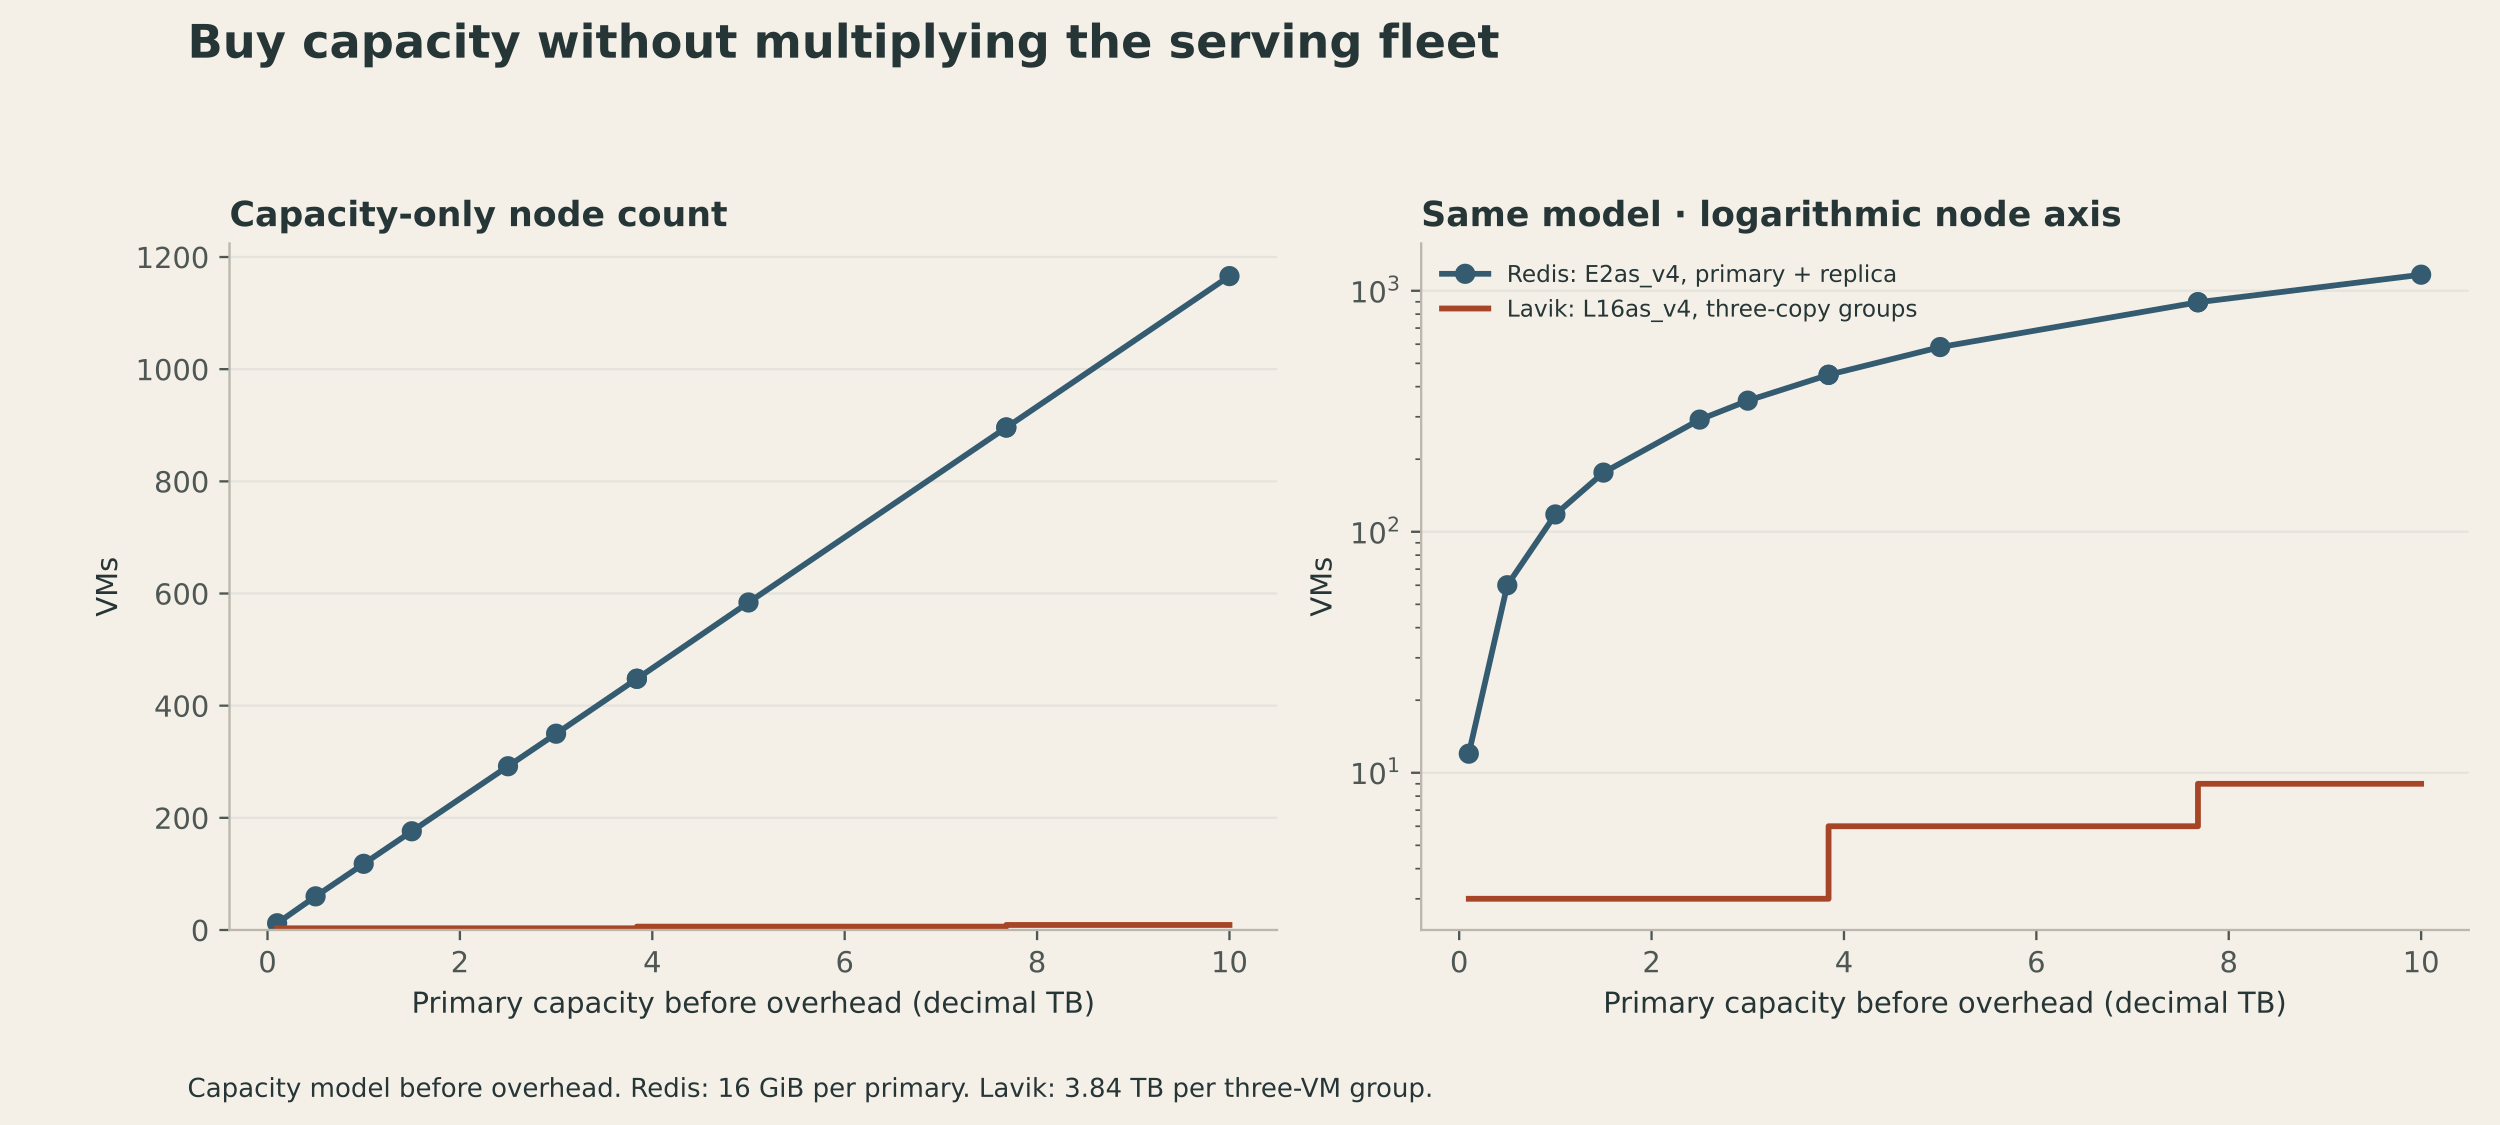
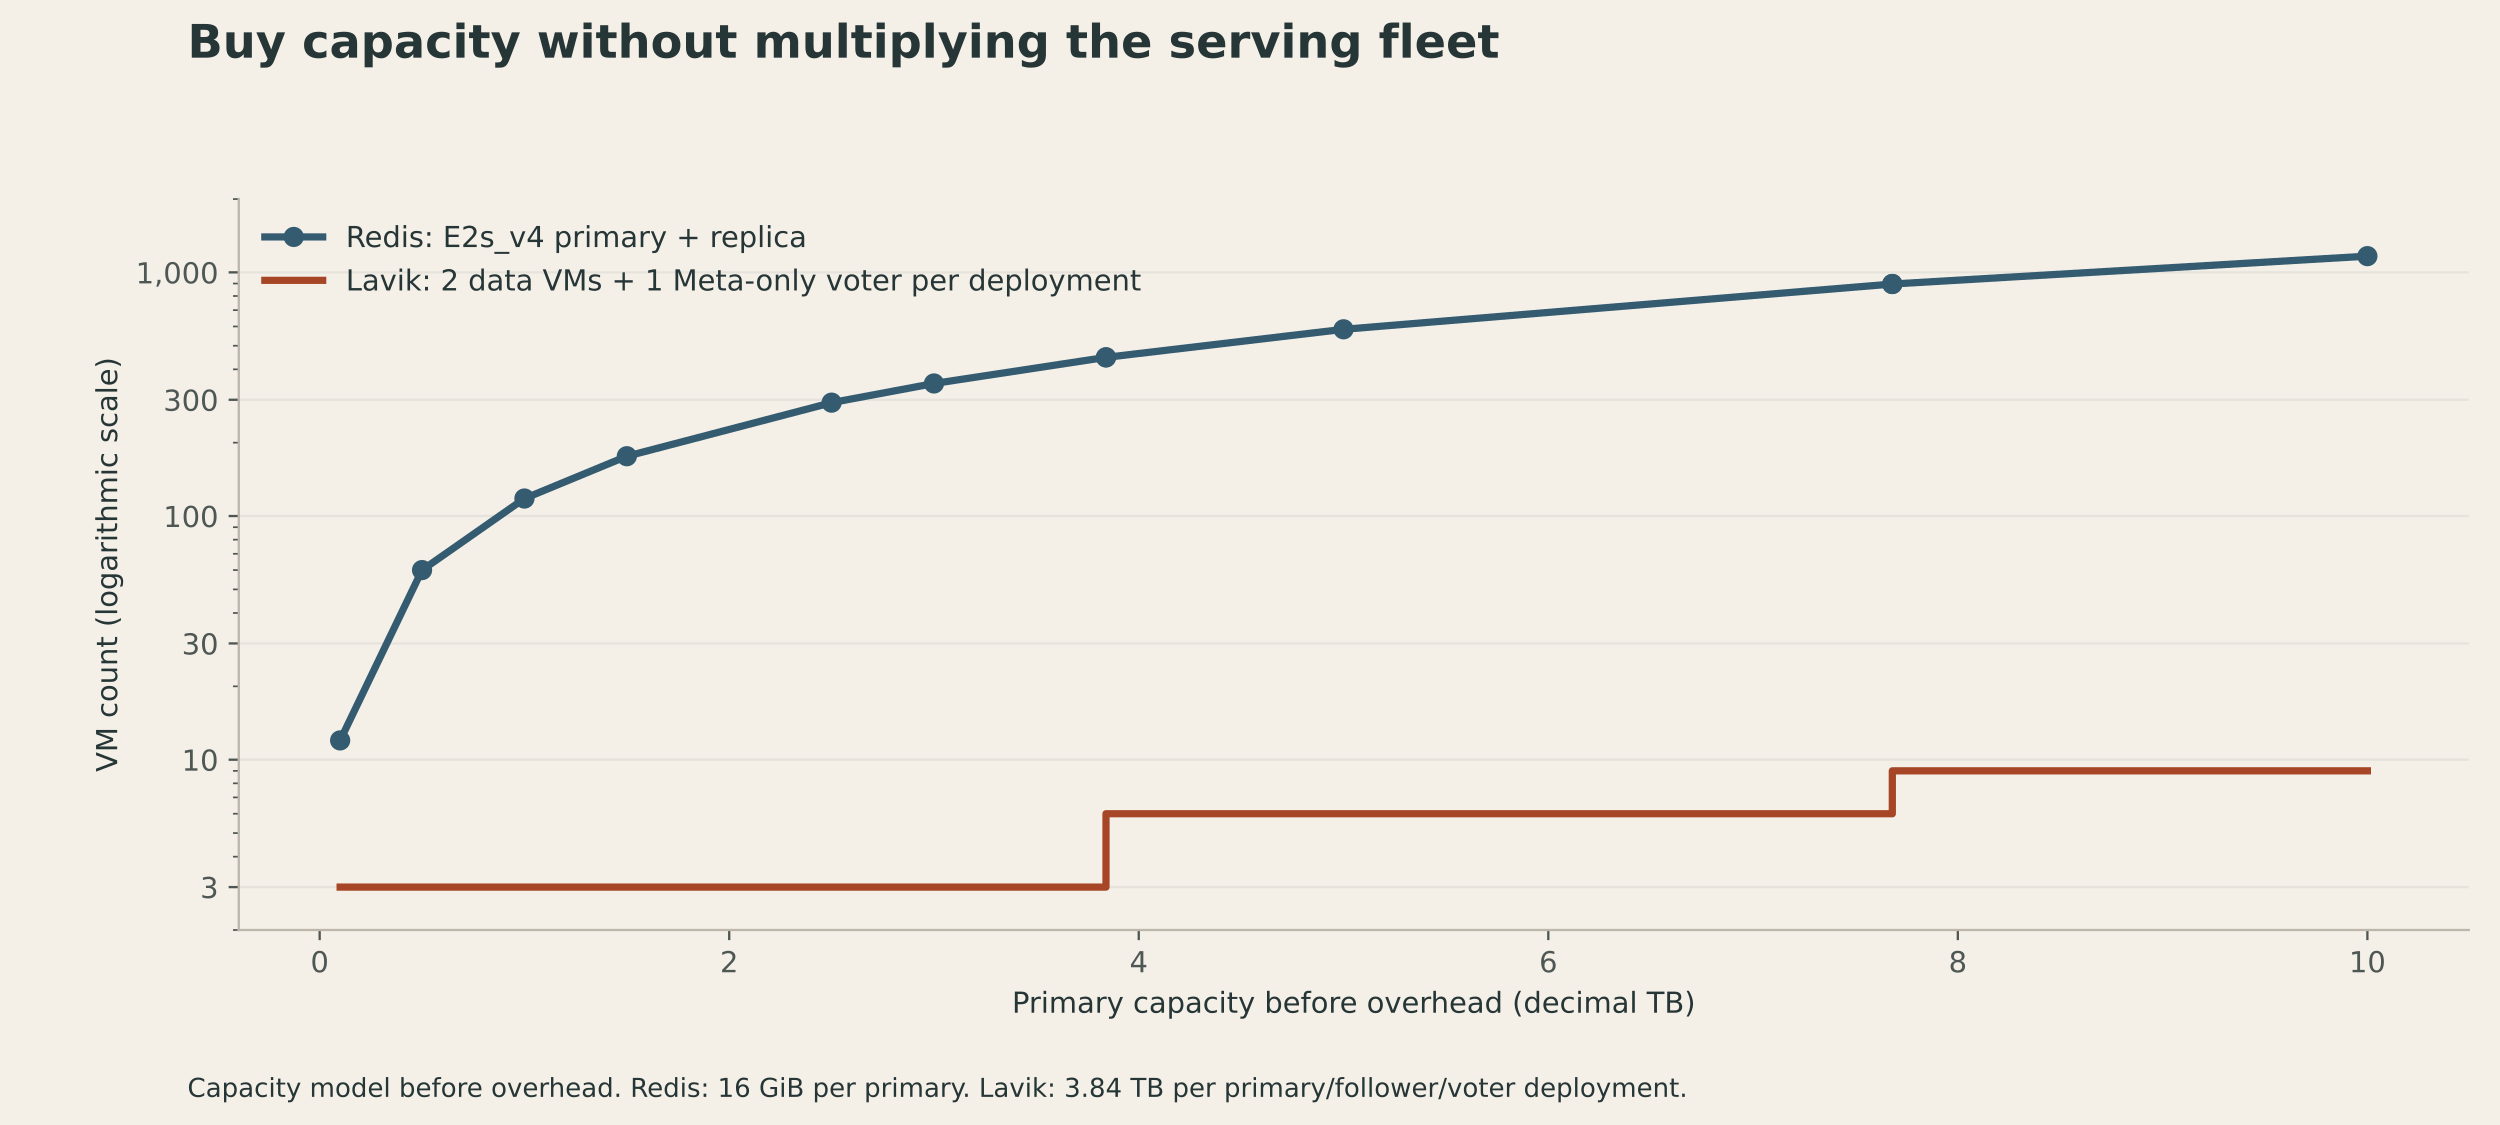
<svg xmlns="http://www.w3.org/2000/svg" xmlns:xlink="http://www.w3.org/1999/xlink" width="864pt" height="388.8pt" viewBox="0 0 864 388.8" version="1.1">
  <defs>
    <style type="text/css">*{stroke-linejoin: round; stroke-linecap: butt}</style>
  </defs>
  <g id="figure_1">
    <g id="patch_1">
      <path d="M 0 388.8 L 864 388.8 L 864 0 L 0 0 z " style="fill: #f4f0e8" />
    </g>
    <g id="axes_1">
      <g id="patch_2">
-         <path d="M 79.32 321.406 L 441.36 321.406 L 441.36 84.148 L 79.32 84.148 z " style="fill: #f4f0e8" />
+         <path d="M 82.522 321.406 L 853.2 321.406 L 853.2 68.788 L 82.522 68.788 z " style="fill: #f4f0e8" />
      </g>
      <g id="matplotlib.axis_1">
        <g id="xtick_1">
          <g id="line2d_1">
            <defs>
              <path id="mbe8f53ad67" d="M 0 0 L 0 3.5 " style="stroke: #4e5754; stroke-width: 0.8" />
            </defs>
            <g>
-               <use xlink:href="#mbe8f53ad67" x="92.452" y="321.406" style="fill: #4e5754; stroke: #4e5754; stroke-width: 0.8" />
+               <use xlink:href="#mbe8f53ad67" x="110.476" y="321.406" style="fill: #4e5754; stroke: #4e5754; stroke-width: 0.8" />
            </g>
          </g>
          <g id="text_1">
-             <text style="font-size: 10px; font-family: 'DejaVu Sans'; text-anchor: middle; fill: #4e5754" x="92.452" y="336.003" transform="rotate(-0 92.45185 336.0033)">0</text>
+             <text style="font-size: 10px; font-family: 'DejaVu Sans'; text-anchor: middle; fill: #4e5754" x="110.476" y="336.003" transform="rotate(-0 110.4762 336.0033)">0</text>
          </g>
        </g>
        <g id="xtick_2">
          <g id="line2d_2">
            <g>
-               <use xlink:href="#mbe8f53ad67" x="158.942" y="321.406" style="fill: #4e5754; stroke: #4e5754; stroke-width: 0.8" />
+               <use xlink:href="#mbe8f53ad67" x="252.015" y="321.406" style="fill: #4e5754; stroke: #4e5754; stroke-width: 0.8" />
            </g>
          </g>
          <g id="text_2">
-             <text style="font-size: 10px; font-family: 'DejaVu Sans'; text-anchor: middle; fill: #4e5754" x="158.942" y="336.003" transform="rotate(-0 158.9422 336.0033)">2</text>
+             <text style="font-size: 10px; font-family: 'DejaVu Sans'; text-anchor: middle; fill: #4e5754" x="252.015" y="336.003" transform="rotate(-0 252.0148 336.0033)">2</text>
          </g>
        </g>
        <g id="xtick_3">
          <g id="line2d_3">
            <g>
-               <use xlink:href="#mbe8f53ad67" x="225.433" y="321.406" style="fill: #4e5754; stroke: #4e5754; stroke-width: 0.8" />
+               <use xlink:href="#mbe8f53ad67" x="393.553" y="321.406" style="fill: #4e5754; stroke: #4e5754; stroke-width: 0.8" />
            </g>
          </g>
          <g id="text_3">
-             <text style="font-size: 10px; font-family: 'DejaVu Sans'; text-anchor: middle; fill: #4e5754" x="225.433" y="336.003" transform="rotate(-0 225.4326 336.0033)">4</text>
+             <text style="font-size: 10px; font-family: 'DejaVu Sans'; text-anchor: middle; fill: #4e5754" x="393.553" y="336.003" transform="rotate(-0 393.5534 336.0033)">4</text>
          </g>
        </g>
        <g id="xtick_4">
          <g id="line2d_4">
            <g>
-               <use xlink:href="#mbe8f53ad67" x="291.923" y="321.406" style="fill: #4e5754; stroke: #4e5754; stroke-width: 0.8" />
+               <use xlink:href="#mbe8f53ad67" x="535.092" y="321.406" style="fill: #4e5754; stroke: #4e5754; stroke-width: 0.8" />
            </g>
          </g>
          <g id="text_4">
-             <text style="font-size: 10px; font-family: 'DejaVu Sans'; text-anchor: middle; fill: #4e5754" x="291.923" y="336.003" transform="rotate(-0 291.9229 336.0033)">6</text>
+             <text style="font-size: 10px; font-family: 'DejaVu Sans'; text-anchor: middle; fill: #4e5754" x="535.092" y="336.003" transform="rotate(-0 535.092 336.0033)">6</text>
          </g>
        </g>
        <g id="xtick_5">
          <g id="line2d_5">
            <g>
-               <use xlink:href="#mbe8f53ad67" x="358.413" y="321.406" style="fill: #4e5754; stroke: #4e5754; stroke-width: 0.8" />
+               <use xlink:href="#mbe8f53ad67" x="676.631" y="321.406" style="fill: #4e5754; stroke: #4e5754; stroke-width: 0.8" />
            </g>
          </g>
          <g id="text_5">
-             <text style="font-size: 10px; font-family: 'DejaVu Sans'; text-anchor: middle; fill: #4e5754" x="358.413" y="336.003" transform="rotate(-0 358.4133 336.0033)">8</text>
+             <text style="font-size: 10px; font-family: 'DejaVu Sans'; text-anchor: middle; fill: #4e5754" x="676.631" y="336.003" transform="rotate(-0 676.6306 336.0033)">8</text>
          </g>
        </g>
        <g id="xtick_6">
          <g id="line2d_6">
            <g>
-               <use xlink:href="#mbe8f53ad67" x="424.904" y="321.406" style="fill: #4e5754; stroke: #4e5754; stroke-width: 0.8" />
+               <use xlink:href="#mbe8f53ad67" x="818.169" y="321.406" style="fill: #4e5754; stroke: #4e5754; stroke-width: 0.8" />
            </g>
          </g>
          <g id="text_6">
-             <text style="font-size: 10px; font-family: 'DejaVu Sans'; text-anchor: middle; fill: #4e5754" x="424.904" y="336.003" transform="rotate(-0 424.9036 336.0033)">10</text>
+             <text style="font-size: 10px; font-family: 'DejaVu Sans'; text-anchor: middle; fill: #4e5754" x="818.169" y="336.003" transform="rotate(-0 818.1692 336.0033)">10</text>
          </g>
        </g>
        <g id="text_7">
-           <text style="font-size: 10px; font-family: 'DejaVu Sans'; text-anchor: middle; fill: #263536" x="260.34" y="350.004" transform="rotate(-0 260.34 350.0041)">Primary capacity before overhead (decimal TB)</text>
+           <text style="font-size: 10px; font-family: 'DejaVu Sans'; text-anchor: middle; fill: #263536" x="467.861" y="350.004" transform="rotate(-0 467.8612 350.0041)">Primary capacity before overhead (decimal TB)</text>
        </g>
      </g>
      <g id="matplotlib.axis_2">
        <g id="ytick_1">
          <g id="line2d_7">
-             <path d="M 79.32 321.406 L 441.36 321.406 " clip-path="url(#pdb0b0ff6d4)" style="fill: none; stroke: #b0b0b0; stroke-opacity: 0.2; stroke-width: 0.8; stroke-linecap: square" />
+             <path d="M 82.522 306.578 L 853.2 306.578 " clip-path="url(#p51d5d26074)" style="fill: none; stroke: #b0b0b0; stroke-opacity: 0.2; stroke-width: 0.8; stroke-linecap: square" />
          </g>
          <g id="line2d_8">
            <defs>
              <path id="md24f02bacb" d="M 0 0 L -3.5 0 " style="stroke: #4e5754; stroke-width: 0.8" />
            </defs>
            <g>
-               <use xlink:href="#md24f02bacb" x="79.32" y="321.406" style="fill: #4e5754; stroke: #4e5754; stroke-width: 0.8" />
+               <use xlink:href="#md24f02bacb" x="82.522" y="306.578" style="fill: #4e5754; stroke: #4e5754; stroke-width: 0.8" />
            </g>
          </g>
          <g id="text_8">
-             <text style="font-size: 10px; font-family: 'DejaVu Sans'; text-anchor: end; fill: #4e5754" x="72.32" y="325.204" transform="rotate(-0 72.32 325.2045)">0</text>
+             <text style="font-size: 10px; font-family: 'DejaVu Sans'; text-anchor: end; fill: #4e5754" x="75.522" y="310.377" transform="rotate(-0 75.52234 310.3765)">3</text>
          </g>
        </g>
        <g id="ytick_2">
          <g id="line2d_9">
-             <path d="M 79.32 282.643 L 441.36 282.643 " clip-path="url(#pdb0b0ff6d4)" style="fill: none; stroke: #b0b0b0; stroke-opacity: 0.2; stroke-width: 0.8; stroke-linecap: square" />
+             <path d="M 82.522 262.548 L 853.2 262.548 " clip-path="url(#p51d5d26074)" style="fill: none; stroke: #b0b0b0; stroke-opacity: 0.2; stroke-width: 0.8; stroke-linecap: square" />
          </g>
          <g id="line2d_10">
            <g>
-               <use xlink:href="#md24f02bacb" x="79.32" y="282.643" style="fill: #4e5754; stroke: #4e5754; stroke-width: 0.8" />
+               <use xlink:href="#md24f02bacb" x="82.522" y="262.548" style="fill: #4e5754; stroke: #4e5754; stroke-width: 0.8" />
            </g>
          </g>
          <g id="text_9">
-             <text style="font-size: 10px; font-family: 'DejaVu Sans'; text-anchor: end; fill: #4e5754" x="72.32" y="286.442" transform="rotate(-0 72.32 286.4416)">200</text>
+             <text style="font-size: 10px; font-family: 'DejaVu Sans'; text-anchor: end; fill: #4e5754" x="75.522" y="266.347" transform="rotate(-0 75.52234 266.347)">10</text>
          </g>
        </g>
        <g id="ytick_3">
          <g id="line2d_11">
-             <path d="M 79.32 243.88 L 441.36 243.88 " clip-path="url(#pdb0b0ff6d4)" style="fill: none; stroke: #b0b0b0; stroke-opacity: 0.2; stroke-width: 0.8; stroke-linecap: square" />
+             <path d="M 82.522 222.372 L 853.2 222.372 " clip-path="url(#p51d5d26074)" style="fill: none; stroke: #b0b0b0; stroke-opacity: 0.2; stroke-width: 0.8; stroke-linecap: square" />
          </g>
          <g id="line2d_12">
            <g>
-               <use xlink:href="#md24f02bacb" x="79.32" y="243.88" style="fill: #4e5754; stroke: #4e5754; stroke-width: 0.8" />
+               <use xlink:href="#md24f02bacb" x="82.522" y="222.372" style="fill: #4e5754; stroke: #4e5754; stroke-width: 0.8" />
            </g>
          </g>
          <g id="text_10">
-             <text style="font-size: 10px; font-family: 'DejaVu Sans'; text-anchor: end; fill: #4e5754" x="72.32" y="247.679" transform="rotate(-0 72.32 247.6787)">400</text>
+             <text style="font-size: 10px; font-family: 'DejaVu Sans'; text-anchor: end; fill: #4e5754" x="75.522" y="226.171" transform="rotate(-0 75.52234 226.1706)">30</text>
          </g>
        </g>
        <g id="ytick_4">
          <g id="line2d_13">
-             <path d="M 79.32 205.117 L 441.36 205.117 " clip-path="url(#pdb0b0ff6d4)" style="fill: none; stroke: #b0b0b0; stroke-opacity: 0.2; stroke-width: 0.8; stroke-linecap: square" />
+             <path d="M 82.522 178.342 L 853.2 178.342 " clip-path="url(#p51d5d26074)" style="fill: none; stroke: #b0b0b0; stroke-opacity: 0.2; stroke-width: 0.8; stroke-linecap: square" />
          </g>
          <g id="line2d_14">
            <g>
-               <use xlink:href="#md24f02bacb" x="79.32" y="205.117" style="fill: #4e5754; stroke: #4e5754; stroke-width: 0.8" />
+               <use xlink:href="#md24f02bacb" x="82.522" y="178.342" style="fill: #4e5754; stroke: #4e5754; stroke-width: 0.8" />
            </g>
          </g>
          <g id="text_11">
-             <text style="font-size: 10px; font-family: 'DejaVu Sans'; text-anchor: end; fill: #4e5754" x="72.32" y="208.916" transform="rotate(-0 72.32 208.9158)">600</text>
+             <text style="font-size: 10px; font-family: 'DejaVu Sans'; text-anchor: end; fill: #4e5754" x="75.522" y="182.141" transform="rotate(-0 75.52234 182.1411)">100</text>
          </g>
        </g>
        <g id="ytick_5">
          <g id="line2d_15">
-             <path d="M 79.32 166.354 L 441.36 166.354 " clip-path="url(#pdb0b0ff6d4)" style="fill: none; stroke: #b0b0b0; stroke-opacity: 0.2; stroke-width: 0.8; stroke-linecap: square" />
+             <path d="M 82.522 138.166 L 853.2 138.166 " clip-path="url(#p51d5d26074)" style="fill: none; stroke: #b0b0b0; stroke-opacity: 0.2; stroke-width: 0.8; stroke-linecap: square" />
          </g>
          <g id="line2d_16">
            <g>
-               <use xlink:href="#md24f02bacb" x="79.32" y="166.354" style="fill: #4e5754; stroke: #4e5754; stroke-width: 0.8" />
+               <use xlink:href="#md24f02bacb" x="82.522" y="138.166" style="fill: #4e5754; stroke: #4e5754; stroke-width: 0.8" />
            </g>
          </g>
          <g id="text_12">
-             <text style="font-size: 10px; font-family: 'DejaVu Sans'; text-anchor: end; fill: #4e5754" x="72.32" y="170.153" transform="rotate(-0 72.32 170.153)">800</text>
+             <text style="font-size: 10px; font-family: 'DejaVu Sans'; text-anchor: end; fill: #4e5754" x="75.522" y="141.965" transform="rotate(-0 75.52234 141.9646)">300</text>
          </g>
        </g>
        <g id="ytick_6">
          <g id="line2d_17">
-             <path d="M 79.32 127.591 L 441.36 127.591 " clip-path="url(#pdb0b0ff6d4)" style="fill: none; stroke: #b0b0b0; stroke-opacity: 0.2; stroke-width: 0.8; stroke-linecap: square" />
+             <path d="M 82.522 94.136 L 853.2 94.136 " clip-path="url(#p51d5d26074)" style="fill: none; stroke: #b0b0b0; stroke-opacity: 0.2; stroke-width: 0.8; stroke-linecap: square" />
          </g>
          <g id="line2d_18">
            <g>
-               <use xlink:href="#md24f02bacb" x="79.32" y="127.591" style="fill: #4e5754; stroke: #4e5754; stroke-width: 0.8" />
+               <use xlink:href="#md24f02bacb" x="82.522" y="94.136" style="fill: #4e5754; stroke: #4e5754; stroke-width: 0.8" />
            </g>
          </g>
          <g id="text_13">
-             <text style="font-size: 10px; font-family: 'DejaVu Sans'; text-anchor: end; fill: #4e5754" x="72.32" y="131.39" transform="rotate(-0 72.32 131.3901)">1000</text>
+             <text style="font-size: 10px; font-family: 'DejaVu Sans'; text-anchor: end; fill: #4e5754" x="75.522" y="97.935" transform="rotate(-0 75.52234 97.9351)">1,000</text>
          </g>
        </g>
        <g id="ytick_7">
          <g id="line2d_19">
-             <path d="M 79.32 88.828 L 441.36 88.828 " clip-path="url(#pdb0b0ff6d4)" style="fill: none; stroke: #b0b0b0; stroke-opacity: 0.2; stroke-width: 0.8; stroke-linecap: square" />
-           </g>
+             <defs>
+               <path id="mebb0325c1c" d="M 0 0 L -2 0 " style="stroke: #4e5754; stroke-width: 0.6" />
+             </defs>
+             <g>
+               <use xlink:href="#mebb0325c1c" x="82.522" y="321.406" style="fill: #4e5754; stroke: #4e5754; stroke-width: 0.6" />
+             </g>
+           </g>
+         </g>
+         <g id="ytick_8">
          <g id="line2d_20">
            <g>
-               <use xlink:href="#md24f02bacb" x="79.32" y="88.828" style="fill: #4e5754; stroke: #4e5754; stroke-width: 0.8" />
-             </g>
-           </g>
-           <g id="text_14">
-             <text style="font-size: 10px; font-family: 'DejaVu Sans'; text-anchor: end; fill: #4e5754" x="72.32" y="92.627" transform="rotate(-0 72.32 92.6272)">1200</text>
-           </g>
-         </g>
-         <g id="text_15">
-           <text style="font-size: 10px; font-family: 'DejaVu Sans'; text-anchor: middle; fill: #263536" x="40.468" y="202.777" transform="rotate(-90 40.46766 202.7767)">VMs</text>
-         </g>
-       </g>
-       <g id="line2d_21">
-         <path d="M 95.776 319.08 L 109.074 309.777 L 125.697 298.536 L 142.32 287.294 L 175.565 264.812 L 192.187 253.571 L 220.113 234.577 L 220.113 234.577 L 258.678 208.218 L 347.775 147.748 L 347.775 147.748 L 424.904 95.418 " clip-path="url(#pdb0b0ff6d4)" style="fill: none; stroke: #345b70; stroke-width: 2; stroke-linecap: square" />
+               <use xlink:href="#mebb0325c1c" x="82.522" y="296.057" style="fill: #4e5754; stroke: #4e5754; stroke-width: 0.6" />
+             </g>
+           </g>
+         </g>
+         <g id="ytick_9">
+           <g id="line2d_21">
+             <g>
+               <use xlink:href="#mebb0325c1c" x="82.522" y="287.897" style="fill: #4e5754; stroke: #4e5754; stroke-width: 0.6" />
+             </g>
+           </g>
+         </g>
+         <g id="ytick_10">
+           <g id="line2d_22">
+             <g>
+               <use xlink:href="#mebb0325c1c" x="82.522" y="281.229" style="fill: #4e5754; stroke: #4e5754; stroke-width: 0.6" />
+             </g>
+           </g>
+         </g>
+         <g id="ytick_11">
+           <g id="line2d_23">
+             <g>
+               <use xlink:href="#mebb0325c1c" x="82.522" y="275.592" style="fill: #4e5754; stroke: #4e5754; stroke-width: 0.6" />
+             </g>
+           </g>
+         </g>
+         <g id="ytick_12">
+           <g id="line2d_24">
+             <g>
+               <use xlink:href="#mebb0325c1c" x="82.522" y="270.709" style="fill: #4e5754; stroke: #4e5754; stroke-width: 0.6" />
+             </g>
+           </g>
+         </g>
+         <g id="ytick_13">
+           <g id="line2d_25">
+             <g>
+               <use xlink:href="#mebb0325c1c" x="82.522" y="266.401" style="fill: #4e5754; stroke: #4e5754; stroke-width: 0.6" />
+             </g>
+           </g>
+         </g>
+         <g id="ytick_14">
+           <g id="line2d_26">
+             <g>
+               <use xlink:href="#mebb0325c1c" x="82.522" y="237.2" style="fill: #4e5754; stroke: #4e5754; stroke-width: 0.6" />
+             </g>
+           </g>
+         </g>
+         <g id="ytick_15">
+           <g id="line2d_27">
+             <g>
+               <use xlink:href="#mebb0325c1c" x="82.522" y="211.851" style="fill: #4e5754; stroke: #4e5754; stroke-width: 0.6" />
+             </g>
+           </g>
+         </g>
+         <g id="ytick_16">
+           <g id="line2d_28">
+             <g>
+               <use xlink:href="#mebb0325c1c" x="82.522" y="203.691" style="fill: #4e5754; stroke: #4e5754; stroke-width: 0.6" />
+             </g>
+           </g>
+         </g>
+         <g id="ytick_17">
+           <g id="line2d_29">
+             <g>
+               <use xlink:href="#mebb0325c1c" x="82.522" y="197.023" style="fill: #4e5754; stroke: #4e5754; stroke-width: 0.6" />
+             </g>
+           </g>
+         </g>
+         <g id="ytick_18">
+           <g id="line2d_30">
+             <g>
+               <use xlink:href="#mebb0325c1c" x="82.522" y="191.386" style="fill: #4e5754; stroke: #4e5754; stroke-width: 0.6" />
+             </g>
+           </g>
+         </g>
+         <g id="ytick_19">
+           <g id="line2d_31">
+             <g>
+               <use xlink:href="#mebb0325c1c" x="82.522" y="186.503" style="fill: #4e5754; stroke: #4e5754; stroke-width: 0.6" />
+             </g>
+           </g>
+         </g>
+         <g id="ytick_20">
+           <g id="line2d_32">
+             <g>
+               <use xlink:href="#mebb0325c1c" x="82.522" y="182.195" style="fill: #4e5754; stroke: #4e5754; stroke-width: 0.6" />
+             </g>
+           </g>
+         </g>
+         <g id="ytick_21">
+           <g id="line2d_33">
+             <g>
+               <use xlink:href="#mebb0325c1c" x="82.522" y="152.994" style="fill: #4e5754; stroke: #4e5754; stroke-width: 0.6" />
+             </g>
+           </g>
+         </g>
+         <g id="ytick_22">
+           <g id="line2d_34">
+             <g>
+               <use xlink:href="#mebb0325c1c" x="82.522" y="127.645" style="fill: #4e5754; stroke: #4e5754; stroke-width: 0.6" />
+             </g>
+           </g>
+         </g>
+         <g id="ytick_23">
+           <g id="line2d_35">
+             <g>
+               <use xlink:href="#mebb0325c1c" x="82.522" y="119.485" style="fill: #4e5754; stroke: #4e5754; stroke-width: 0.6" />
+             </g>
+           </g>
+         </g>
+         <g id="ytick_24">
+           <g id="line2d_36">
+             <g>
+               <use xlink:href="#mebb0325c1c" x="82.522" y="112.817" style="fill: #4e5754; stroke: #4e5754; stroke-width: 0.6" />
+             </g>
+           </g>
+         </g>
+         <g id="ytick_25">
+           <g id="line2d_37">
+             <g>
+               <use xlink:href="#mebb0325c1c" x="82.522" y="107.18" style="fill: #4e5754; stroke: #4e5754; stroke-width: 0.6" />
+             </g>
+           </g>
+         </g>
+         <g id="ytick_26">
+           <g id="line2d_38">
+             <g>
+               <use xlink:href="#mebb0325c1c" x="82.522" y="102.297" style="fill: #4e5754; stroke: #4e5754; stroke-width: 0.6" />
+             </g>
+           </g>
+         </g>
+         <g id="ytick_27">
+           <g id="line2d_39">
+             <g>
+               <use xlink:href="#mebb0325c1c" x="82.522" y="97.989" style="fill: #4e5754; stroke: #4e5754; stroke-width: 0.6" />
+             </g>
+           </g>
+         </g>
+         <g id="ytick_28">
+           <g id="line2d_40">
+             <g>
+               <use xlink:href="#mebb0325c1c" x="82.522" y="68.788" style="fill: #4e5754; stroke: #4e5754; stroke-width: 0.6" />
+             </g>
+           </g>
+         </g>
+         <g id="text_14">
+           <text style="font-size: 10px; font-family: 'DejaVu Sans'; text-anchor: middle; fill: #263536" x="40.492" y="195.097" transform="rotate(-90 40.49188 195.0967)">VM count (logarithmic scale)</text>
+         </g>
+       </g>
+       <g id="line2d_41">
+         <path d="M 117.553 255.881 L 145.861 197.023 L 181.246 172.289 L 216.63 157.669 L 287.399 139.154 L 322.784 132.528 L 382.23 123.501 L 382.23 123.501 L 464.323 113.806 L 653.984 98.152 L 653.984 98.152 L 818.169 88.52 " clip-path="url(#p51d5d26074)" style="fill: none; stroke: #345b70; stroke-width: 2.5; stroke-linecap: square" />
        <defs>
          <path id="m458908b3f2" d="M 0 3 C 0.796 3 1.559 2.684 2.121 2.121 C 2.684 1.559 3 0.796 3 0 C 3 -0.796 2.684 -1.559 2.121 -2.121 C 1.559 -2.684 0.796 -3 0 -3 C -0.796 -3 -1.559 -2.684 -2.121 -2.121 C -2.684 -1.559 -3 -0.796 -3 0 C -3 0.796 -2.684 1.559 -2.121 2.121 C -1.559 2.684 -0.796 3 0 3 z " style="stroke: #345b70" />
        </defs>
-         <g clip-path="url(#pdb0b0ff6d4)">
-           <use xlink:href="#m458908b3f2" x="95.776" y="319.08" style="fill: #345b70; stroke: #345b70" />
-           <use xlink:href="#m458908b3f2" x="109.074" y="309.777" style="fill: #345b70; stroke: #345b70" />
-           <use xlink:href="#m458908b3f2" x="125.697" y="298.536" style="fill: #345b70; stroke: #345b70" />
-           <use xlink:href="#m458908b3f2" x="142.32" y="287.294" style="fill: #345b70; stroke: #345b70" />
-           <use xlink:href="#m458908b3f2" x="175.565" y="264.812" style="fill: #345b70; stroke: #345b70" />
-           <use xlink:href="#m458908b3f2" x="192.187" y="253.571" style="fill: #345b70; stroke: #345b70" />
-           <use xlink:href="#m458908b3f2" x="220.113" y="234.577" style="fill: #345b70; stroke: #345b70" />
-           <use xlink:href="#m458908b3f2" x="220.113" y="234.577" style="fill: #345b70; stroke: #345b70" />
-           <use xlink:href="#m458908b3f2" x="258.678" y="208.218" style="fill: #345b70; stroke: #345b70" />
-           <use xlink:href="#m458908b3f2" x="347.775" y="147.748" style="fill: #345b70; stroke: #345b70" />
-           <use xlink:href="#m458908b3f2" x="347.775" y="147.748" style="fill: #345b70; stroke: #345b70" />
-           <use xlink:href="#m458908b3f2" x="424.904" y="95.418" style="fill: #345b70; stroke: #345b70" />
-         </g>
-       </g>
-       <g id="line2d_22">
-         <path d="M 95.776 320.824 L 109.074 320.824 L 109.074 320.824 L 125.697 320.824 L 125.697 320.824 L 142.32 320.824 L 142.32 320.824 L 175.565 320.824 L 175.565 320.824 L 192.187 320.824 L 192.187 320.824 L 220.113 320.824 L 220.113 320.824 L 220.113 320.824 L 220.113 320.243 L 258.678 320.243 L 258.678 320.243 L 347.775 320.243 L 347.775 320.243 L 347.775 320.243 L 347.775 319.661 L 424.904 319.661 L 424.904 319.661 " clip-path="url(#pdb0b0ff6d4)" style="fill: none; stroke: #a64626; stroke-width: 2; stroke-linecap: square" />
+         <g clip-path="url(#p51d5d26074)">
+           <use xlink:href="#m458908b3f2" x="117.553" y="255.881" style="fill: #345b70; stroke: #345b70" />
+           <use xlink:href="#m458908b3f2" x="145.861" y="197.023" style="fill: #345b70; stroke: #345b70" />
+           <use xlink:href="#m458908b3f2" x="181.246" y="172.289" style="fill: #345b70; stroke: #345b70" />
+           <use xlink:href="#m458908b3f2" x="216.63" y="157.669" style="fill: #345b70; stroke: #345b70" />
+           <use xlink:href="#m458908b3f2" x="287.399" y="139.154" style="fill: #345b70; stroke: #345b70" />
+           <use xlink:href="#m458908b3f2" x="322.784" y="132.528" style="fill: #345b70; stroke: #345b70" />
+           <use xlink:href="#m458908b3f2" x="382.23" y="123.501" style="fill: #345b70; stroke: #345b70" />
+           <use xlink:href="#m458908b3f2" x="382.23" y="123.501" style="fill: #345b70; stroke: #345b70" />
+           <use xlink:href="#m458908b3f2" x="464.323" y="113.806" style="fill: #345b70; stroke: #345b70" />
+           <use xlink:href="#m458908b3f2" x="653.984" y="98.152" style="fill: #345b70; stroke: #345b70" />
+           <use xlink:href="#m458908b3f2" x="653.984" y="98.152" style="fill: #345b70; stroke: #345b70" />
+           <use xlink:href="#m458908b3f2" x="818.169" y="88.52" style="fill: #345b70; stroke: #345b70" />
+         </g>
+       </g>
+       <g id="line2d_42">
+         <path d="M 117.553 306.578 L 145.861 306.578 L 145.861 306.578 L 181.246 306.578 L 181.246 306.578 L 216.63 306.578 L 216.63 306.578 L 287.399 306.578 L 287.399 306.578 L 322.784 306.578 L 322.784 306.578 L 382.23 306.578 L 382.23 306.578 L 382.23 306.578 L 382.23 281.229 L 464.323 281.229 L 464.323 281.229 L 653.984 281.229 L 653.984 281.229 L 653.984 281.229 L 653.984 266.401 L 818.169 266.401 L 818.169 266.401 " clip-path="url(#p51d5d26074)" style="fill: none; stroke: #a64626; stroke-width: 2.5; stroke-linecap: square" />
      </g>
      <g id="patch_3">
-         <path d="M 79.32 321.406 L 79.32 84.148 " style="fill: none; stroke: #bcb6ab; stroke-width: 0.8; stroke-linejoin: miter; stroke-linecap: square" />
+         <path d="M 82.522 321.406 L 82.522 68.788 " style="fill: none; stroke: #bcb6ab; stroke-width: 0.8; stroke-linejoin: miter; stroke-linecap: square" />
      </g>
      <g id="patch_4">
-         <path d="M 79.32 321.406 L 441.36 321.406 " style="fill: none; stroke: #bcb6ab; stroke-width: 0.8; stroke-linejoin: miter; stroke-linecap: square" />
-       </g>
-       <g id="text_16">
-         <text style="font-weight: 700; font-size: 12px; font-family: 'DejaVu Sans'; text-anchor: start; fill: #263536" x="79.32" y="78.148" transform="rotate(-0 79.32 78.14775)">Capacity-only node count</text>
+         <path d="M 82.522 321.406 L 853.2 321.406 " style="fill: none; stroke: #bcb6ab; stroke-width: 0.8; stroke-linejoin: miter; stroke-linecap: square" />
+       </g>
+       <g id="legend_1">
+         <g id="line2d_43">
+           <path d="M 91.522 81.886 L 101.522 81.886 L 111.522 81.886 " style="fill: none; stroke: #345b70; stroke-width: 2.5; stroke-linecap: square" />
+           <g>
+             <use xlink:href="#m458908b3f2" x="101.522" y="81.886" style="fill: #345b70; stroke: #345b70" />
+           </g>
+         </g>
+         <g id="text_15">
+           <text style="font-size: 10px; font-family: 'DejaVu Sans'; text-anchor: start; fill: #263536" x="119.522" y="85.386" transform="rotate(-0 119.5223 85.38619)">Redis: E2s_v4 primary + replica</text>
+         </g>
+         <g id="line2d_44">
+           <path d="M 91.522 96.887 L 101.522 96.887 L 101.522 96.887 L 111.522 96.887 L 111.522 96.887 " style="fill: none; stroke: #a64626; stroke-width: 2.5; stroke-linecap: square" />
+         </g>
+         <g id="text_16">
+           <text style="font-size: 10px; font-family: 'DejaVu Sans'; text-anchor: start; fill: #263536" x="119.522" y="100.387" transform="rotate(-0 119.5223 100.387)">Lavik: 2 data VMs + 1 Meta-only voter per deployment</text>
+         </g>
      </g>
    </g>
-     <g id="axes_2">
-       <g id="patch_5">
-         <path d="M 491.16 321.406 L 853.2 321.406 L 853.2 84.148 L 491.16 84.148 z " style="fill: #f4f0e8" />
-       </g>
-       <g id="matplotlib.axis_3">
-         <g id="xtick_7">
-           <g id="line2d_23">
-             <g>
-               <use xlink:href="#mbe8f53ad67" x="504.292" y="321.406" style="fill: #4e5754; stroke: #4e5754; stroke-width: 0.8" />
-             </g>
-           </g>
-           <g id="text_17">
-             <text style="font-size: 10px; font-family: 'DejaVu Sans'; text-anchor: middle; fill: #4e5754" x="504.292" y="336.003" transform="rotate(-0 504.2918 336.0033)">0</text>
-           </g>
-         </g>
-         <g id="xtick_8">
-           <g id="line2d_24">
-             <g>
-               <use xlink:href="#mbe8f53ad67" x="570.782" y="321.406" style="fill: #4e5754; stroke: #4e5754; stroke-width: 0.8" />
-             </g>
-           </g>
-           <g id="text_18">
-             <text style="font-size: 10px; font-family: 'DejaVu Sans'; text-anchor: middle; fill: #4e5754" x="570.782" y="336.003" transform="rotate(-0 570.7822 336.0033)">2</text>
-           </g>
-         </g>
-         <g id="xtick_9">
-           <g id="line2d_25">
-             <g>
-               <use xlink:href="#mbe8f53ad67" x="637.273" y="321.406" style="fill: #4e5754; stroke: #4e5754; stroke-width: 0.8" />
-             </g>
-           </g>
-           <g id="text_19">
-             <text style="font-size: 10px; font-family: 'DejaVu Sans'; text-anchor: middle; fill: #4e5754" x="637.273" y="336.003" transform="rotate(-0 637.2726 336.0033)">4</text>
-           </g>
-         </g>
-         <g id="xtick_10">
-           <g id="line2d_26">
-             <g>
-               <use xlink:href="#mbe8f53ad67" x="703.763" y="321.406" style="fill: #4e5754; stroke: #4e5754; stroke-width: 0.8" />
-             </g>
-           </g>
-           <g id="text_20">
-             <text style="font-size: 10px; font-family: 'DejaVu Sans'; text-anchor: middle; fill: #4e5754" x="703.763" y="336.003" transform="rotate(-0 703.7629 336.0033)">6</text>
-           </g>
-         </g>
-         <g id="xtick_11">
-           <g id="line2d_27">
-             <g>
-               <use xlink:href="#mbe8f53ad67" x="770.253" y="321.406" style="fill: #4e5754; stroke: #4e5754; stroke-width: 0.8" />
-             </g>
-           </g>
-           <g id="text_21">
-             <text style="font-size: 10px; font-family: 'DejaVu Sans'; text-anchor: middle; fill: #4e5754" x="770.253" y="336.003" transform="rotate(-0 770.2533 336.0033)">8</text>
-           </g>
-         </g>
-         <g id="xtick_12">
-           <g id="line2d_28">
-             <g>
-               <use xlink:href="#mbe8f53ad67" x="836.744" y="321.406" style="fill: #4e5754; stroke: #4e5754; stroke-width: 0.8" />
-             </g>
-           </g>
-           <g id="text_22">
-             <text style="font-size: 10px; font-family: 'DejaVu Sans'; text-anchor: middle; fill: #4e5754" x="836.744" y="336.003" transform="rotate(-0 836.7436 336.0033)">10</text>
-           </g>
-         </g>
-         <g id="text_23">
-           <text style="font-size: 10px; font-family: 'DejaVu Sans'; text-anchor: middle; fill: #263536" x="672.18" y="350.004" transform="rotate(-0 672.18 350.0041)">Primary capacity before overhead (decimal TB)</text>
-         </g>
-       </g>
-       <g id="matplotlib.axis_4">
-         <g id="ytick_8">
-           <g id="line2d_29">
-             <path d="M 491.16 267.07 L 853.2 267.07 " clip-path="url(#pe61baeddab)" style="fill: none; stroke: #b0b0b0; stroke-opacity: 0.2; stroke-width: 0.8; stroke-linecap: square" />
-           </g>
-           <g id="line2d_30">
-             <g>
-               <use xlink:href="#md24f02bacb" x="491.16" y="267.07" style="fill: #4e5754; stroke: #4e5754; stroke-width: 0.8" />
-             </g>
-           </g>
-           <g id="text_24">
-             <g style="fill: #4e5754" transform="translate(466.56 271.72)">
-               <text>
-                 <tspan x="0" y="-0.762" style="font-size: 10px; font-family: 'DejaVu Sans'; fill: #4e5754">1</tspan>
-                 <tspan x="6.362" y="-0.762" style="font-size: 10px; font-family: 'DejaVu Sans'; fill: #4e5754">0</tspan>
-                 <tspan x="12.82" y="-4.892" style="font-size: 7px; font-family: 'DejaVu Sans'; fill: #4e5754">1</tspan>
-               </text>
-             </g>
-           </g>
-         </g>
-         <g id="ytick_9">
-           <g id="line2d_31">
-             <path d="M 491.16 183.779 L 853.2 183.779 " clip-path="url(#pe61baeddab)" style="fill: none; stroke: #b0b0b0; stroke-opacity: 0.2; stroke-width: 0.8; stroke-linecap: square" />
-           </g>
-           <g id="line2d_32">
-             <g>
-               <use xlink:href="#md24f02bacb" x="491.16" y="183.779" style="fill: #4e5754; stroke: #4e5754; stroke-width: 0.8" />
-             </g>
-           </g>
-           <g id="text_25">
-             <g style="fill: #4e5754" transform="translate(466.56 188.4788)">
-               <text>
-                 <tspan x="0" y="-0.675" style="font-size: 10px; font-family: 'DejaVu Sans'; fill: #4e5754">1</tspan>
-                 <tspan x="6.362" y="-0.675" style="font-size: 10px; font-family: 'DejaVu Sans'; fill: #4e5754">0</tspan>
-                 <tspan x="12.82" y="-4.805" style="font-size: 7px; font-family: 'DejaVu Sans'; fill: #4e5754">2</tspan>
-               </text>
-             </g>
-           </g>
-         </g>
-         <g id="ytick_10">
-           <g id="line2d_33">
-             <path d="M 491.16 100.488 L 853.2 100.488 " clip-path="url(#pe61baeddab)" style="fill: none; stroke: #b0b0b0; stroke-opacity: 0.2; stroke-width: 0.8; stroke-linecap: square" />
-           </g>
-           <g id="line2d_34">
-             <g>
-               <use xlink:href="#md24f02bacb" x="491.16" y="100.488" style="fill: #4e5754; stroke: #4e5754; stroke-width: 0.8" />
-             </g>
-           </g>
-           <g id="text_26">
-             <g style="fill: #4e5754" transform="translate(466.56 105.1876)">
-               <text>
-                 <tspan x="0" y="-0.675" style="font-size: 10px; font-family: 'DejaVu Sans'; fill: #4e5754">1</tspan>
-                 <tspan x="6.362" y="-0.675" style="font-size: 10px; font-family: 'DejaVu Sans'; fill: #4e5754">0</tspan>
-                 <tspan x="12.82" y="-4.805" style="font-size: 7px; font-family: 'DejaVu Sans'; fill: #4e5754">3</tspan>
-               </text>
-             </g>
-           </g>
-         </g>
-         <g id="ytick_11">
-           <g id="line2d_35">
-             <defs>
-               <path id="mebb0325c1c" d="M 0 0 L -2 0 " style="stroke: #4e5754; stroke-width: 0.6" />
-             </defs>
-             <g>
-               <use xlink:href="#mebb0325c1c" x="491.16" y="310.621" style="fill: #4e5754; stroke: #4e5754; stroke-width: 0.6" />
-             </g>
-           </g>
-         </g>
-         <g id="ytick_12">
-           <g id="line2d_36">
-             <g>
-               <use xlink:href="#mebb0325c1c" x="491.16" y="300.215" style="fill: #4e5754; stroke: #4e5754; stroke-width: 0.6" />
-             </g>
-           </g>
-         </g>
-         <g id="ytick_13">
-           <g id="line2d_37">
-             <g>
-               <use xlink:href="#mebb0325c1c" x="491.16" y="292.143" style="fill: #4e5754; stroke: #4e5754; stroke-width: 0.6" />
-             </g>
-           </g>
-         </g>
-         <g id="ytick_14">
-           <g id="line2d_38">
-             <g>
-               <use xlink:href="#mebb0325c1c" x="491.16" y="285.548" style="fill: #4e5754; stroke: #4e5754; stroke-width: 0.6" />
-             </g>
-           </g>
-         </g>
-         <g id="ytick_15">
-           <g id="line2d_39">
-             <g>
-               <use xlink:href="#mebb0325c1c" x="491.16" y="279.972" style="fill: #4e5754; stroke: #4e5754; stroke-width: 0.6" />
-             </g>
-           </g>
-         </g>
-         <g id="ytick_16">
-           <g id="line2d_40">
-             <g>
-               <use xlink:href="#mebb0325c1c" x="491.16" y="275.142" style="fill: #4e5754; stroke: #4e5754; stroke-width: 0.6" />
-             </g>
-           </g>
-         </g>
-         <g id="ytick_17">
-           <g id="line2d_41">
-             <g>
-               <use xlink:href="#mebb0325c1c" x="491.16" y="270.881" style="fill: #4e5754; stroke: #4e5754; stroke-width: 0.6" />
-             </g>
-           </g>
-         </g>
-         <g id="ytick_18">
-           <g id="line2d_42">
-             <g>
-               <use xlink:href="#mebb0325c1c" x="491.16" y="241.997" style="fill: #4e5754; stroke: #4e5754; stroke-width: 0.6" />
-             </g>
-           </g>
-         </g>
-         <g id="ytick_19">
-           <g id="line2d_43">
-             <g>
-               <use xlink:href="#mebb0325c1c" x="491.16" y="227.33" style="fill: #4e5754; stroke: #4e5754; stroke-width: 0.6" />
-             </g>
-           </g>
-         </g>
-         <g id="ytick_20">
-           <g id="line2d_44">
-             <g>
-               <use xlink:href="#mebb0325c1c" x="491.16" y="216.924" style="fill: #4e5754; stroke: #4e5754; stroke-width: 0.6" />
-             </g>
-           </g>
-         </g>
-         <g id="ytick_21">
-           <g id="line2d_45">
-             <g>
-               <use xlink:href="#mebb0325c1c" x="491.16" y="208.852" style="fill: #4e5754; stroke: #4e5754; stroke-width: 0.6" />
-             </g>
-           </g>
-         </g>
-         <g id="ytick_22">
-           <g id="line2d_46">
-             <g>
-               <use xlink:href="#mebb0325c1c" x="491.16" y="202.257" style="fill: #4e5754; stroke: #4e5754; stroke-width: 0.6" />
-             </g>
-           </g>
-         </g>
-         <g id="ytick_23">
-           <g id="line2d_47">
-             <g>
-               <use xlink:href="#mebb0325c1c" x="491.16" y="196.681" style="fill: #4e5754; stroke: #4e5754; stroke-width: 0.6" />
-             </g>
-           </g>
-         </g>
-         <g id="ytick_24">
-           <g id="line2d_48">
-             <g>
-               <use xlink:href="#mebb0325c1c" x="491.16" y="191.851" style="fill: #4e5754; stroke: #4e5754; stroke-width: 0.6" />
-             </g>
-           </g>
-         </g>
-         <g id="ytick_25">
-           <g id="line2d_49">
-             <g>
-               <use xlink:href="#mebb0325c1c" x="491.16" y="187.59" style="fill: #4e5754; stroke: #4e5754; stroke-width: 0.6" />
-             </g>
-           </g>
-         </g>
-         <g id="ytick_26">
-           <g id="line2d_50">
-             <g>
-               <use xlink:href="#mebb0325c1c" x="491.16" y="158.706" style="fill: #4e5754; stroke: #4e5754; stroke-width: 0.6" />
-             </g>
-           </g>
-         </g>
-         <g id="ytick_27">
-           <g id="line2d_51">
-             <g>
-               <use xlink:href="#mebb0325c1c" x="491.16" y="144.039" style="fill: #4e5754; stroke: #4e5754; stroke-width: 0.6" />
-             </g>
-           </g>
-         </g>
-         <g id="ytick_28">
-           <g id="line2d_52">
-             <g>
-               <use xlink:href="#mebb0325c1c" x="491.16" y="133.633" style="fill: #4e5754; stroke: #4e5754; stroke-width: 0.6" />
-             </g>
-           </g>
-         </g>
-         <g id="ytick_29">
-           <g id="line2d_53">
-             <g>
-               <use xlink:href="#mebb0325c1c" x="491.16" y="125.561" style="fill: #4e5754; stroke: #4e5754; stroke-width: 0.6" />
-             </g>
-           </g>
-         </g>
-         <g id="ytick_30">
-           <g id="line2d_54">
-             <g>
-               <use xlink:href="#mebb0325c1c" x="491.16" y="118.966" style="fill: #4e5754; stroke: #4e5754; stroke-width: 0.6" />
-             </g>
-           </g>
-         </g>
-         <g id="ytick_31">
-           <g id="line2d_55">
-             <g>
-               <use xlink:href="#mebb0325c1c" x="491.16" y="113.39" style="fill: #4e5754; stroke: #4e5754; stroke-width: 0.6" />
-             </g>
-           </g>
-         </g>
-         <g id="ytick_32">
-           <g id="line2d_56">
-             <g>
-               <use xlink:href="#mebb0325c1c" x="491.16" y="108.559" style="fill: #4e5754; stroke: #4e5754; stroke-width: 0.6" />
-             </g>
-           </g>
-         </g>
-         <g id="ytick_33">
-           <g id="line2d_57">
-             <g>
-               <use xlink:href="#mebb0325c1c" x="491.16" y="104.299" style="fill: #4e5754; stroke: #4e5754; stroke-width: 0.6" />
-             </g>
-           </g>
-         </g>
-         <g id="text_27">
-           <text style="font-size: 10px; font-family: 'DejaVu Sans'; text-anchor: middle; fill: #263536" x="460.158" y="202.777" transform="rotate(-90 460.1577 202.7767)">VMs</text>
-         </g>
-       </g>
-       <g id="line2d_58">
-         <path d="M 507.616 260.475 L 520.914 202.257 L 537.537 177.792 L 554.16 163.33 L 587.405 145.017 L 604.027 138.463 L 631.953 129.533 L 631.953 129.533 L 670.518 119.943 L 759.615 104.46 L 759.615 104.46 L 836.744 94.932 " clip-path="url(#pe61baeddab)" style="fill: none; stroke: #345b70; stroke-width: 2; stroke-linecap: square" />
-         <g clip-path="url(#pe61baeddab)">
-           <use xlink:href="#m458908b3f2" x="507.616" y="260.475" style="fill: #345b70; stroke: #345b70" />
-           <use xlink:href="#m458908b3f2" x="520.914" y="202.257" style="fill: #345b70; stroke: #345b70" />
-           <use xlink:href="#m458908b3f2" x="537.537" y="177.792" style="fill: #345b70; stroke: #345b70" />
-           <use xlink:href="#m458908b3f2" x="554.16" y="163.33" style="fill: #345b70; stroke: #345b70" />
-           <use xlink:href="#m458908b3f2" x="587.405" y="145.017" style="fill: #345b70; stroke: #345b70" />
-           <use xlink:href="#m458908b3f2" x="604.027" y="138.463" style="fill: #345b70; stroke: #345b70" />
-           <use xlink:href="#m458908b3f2" x="631.953" y="129.533" style="fill: #345b70; stroke: #345b70" />
-           <use xlink:href="#m458908b3f2" x="631.953" y="129.533" style="fill: #345b70; stroke: #345b70" />
-           <use xlink:href="#m458908b3f2" x="670.518" y="119.943" style="fill: #345b70; stroke: #345b70" />
-           <use xlink:href="#m458908b3f2" x="759.615" y="104.46" style="fill: #345b70; stroke: #345b70" />
-           <use xlink:href="#m458908b3f2" x="759.615" y="104.46" style="fill: #345b70; stroke: #345b70" />
-           <use xlink:href="#m458908b3f2" x="836.744" y="94.932" style="fill: #345b70; stroke: #345b70" />
-         </g>
-       </g>
-       <g id="line2d_59">
-         <path d="M 507.616 310.621 L 520.914 310.621 L 520.914 310.621 L 537.537 310.621 L 537.537 310.621 L 554.16 310.621 L 554.16 310.621 L 587.405 310.621 L 587.405 310.621 L 604.027 310.621 L 604.027 310.621 L 631.953 310.621 L 631.953 310.621 L 631.953 310.621 L 631.953 285.548 L 670.518 285.548 L 670.518 285.548 L 759.615 285.548 L 759.615 285.548 L 759.615 285.548 L 759.615 270.881 L 836.744 270.881 L 836.744 270.881 " clip-path="url(#pe61baeddab)" style="fill: none; stroke: #a64626; stroke-width: 2; stroke-linecap: square" />
-       </g>
-       <g id="patch_6">
-         <path d="M 491.16 321.406 L 491.16 84.148 " style="fill: none; stroke: #bcb6ab; stroke-width: 0.8; stroke-linejoin: miter; stroke-linecap: square" />
-       </g>
-       <g id="patch_7">
-         <path d="M 491.16 321.406 L 853.2 321.406 " style="fill: none; stroke: #bcb6ab; stroke-width: 0.8; stroke-linejoin: miter; stroke-linecap: square" />
-       </g>
-       <g id="text_28">
-         <text style="font-weight: 700; font-size: 12px; font-family: 'DejaVu Sans'; text-anchor: start; fill: #263536" x="491.16" y="78.148" transform="rotate(-0 491.16 78.14775)">Same model · logarithmic node axis</text>
-       </g>
-       <g id="legend_1">
-         <g id="line2d_60">
-           <path d="M 498.36 94.626 L 506.36 94.626 L 514.36 94.626 " style="fill: none; stroke: #345b70; stroke-width: 2; stroke-linecap: square" />
-           <g>
-             <use xlink:href="#m458908b3f2" x="506.36" y="94.626" style="fill: #345b70; stroke: #345b70" />
-           </g>
-         </g>
-         <g id="text_29">
-           <text style="font-size: 8px; font-family: 'DejaVu Sans'; text-anchor: start; fill: #263536" x="520.76" y="97.427" transform="rotate(-0 520.76 97.4265)">Redis: E2as_v4, primary + replica</text>
-         </g>
-         <g id="line2d_61">
-           <path d="M 498.36 106.627 L 506.36 106.627 L 506.36 106.627 L 514.36 106.627 L 514.36 106.627 " style="fill: none; stroke: #a64626; stroke-width: 2; stroke-linecap: square" />
-         </g>
-         <g id="text_30">
-           <text style="font-size: 8px; font-family: 'DejaVu Sans'; text-anchor: start; fill: #263536" x="520.76" y="109.427" transform="rotate(-0 520.76 109.4271)">Lavik: L16as_v4, three-copy groups</text>
-         </g>
-       </g>
-     </g>
-     <g id="text_31">
+     <g id="text_17">
      <text style="font-weight: 700; font-size: 16px; font-family: 'DejaVu Sans'; text-anchor: start; fill: #263536" x="64.8" y="19.933" transform="rotate(-0 64.8 19.9335)">Buy capacity without multiplying the serving fleet</text>
    </g>
-     <g id="text_32">
-       <text style="font-size: 9px; font-family: 'DejaVu Sans'; text-anchor: start; fill: #263536" x="64.8" y="379.08" transform="rotate(-0 64.8 379.08)">Capacity model before overhead. Redis: 16 GiB per primary. Lavik: 3.84 TB per three-VM group.</text>
+     <g id="text_18">
+       <text style="font-size: 9px; font-family: 'DejaVu Sans'; text-anchor: start; fill: #263536" x="64.8" y="379.08" transform="rotate(-0 64.8 379.08)">Capacity model before overhead. Redis: 16 GiB per primary. Lavik: 3.84 TB per primary/follower/voter deployment.</text>
    </g>
  </g>
  <defs>
-     <clipPath id="pdb0b0ff6d4">
-       <rect x="79.32" y="84.148" width="362.04" height="237.258" />
-     </clipPath>
-     <clipPath id="pe61baeddab">
-       <rect x="491.16" y="84.148" width="362.04" height="237.258" />
+     <clipPath id="p51d5d26074">
+       <rect x="82.522" y="68.788" width="770.678" height="252.618" />
    </clipPath>
  </defs>
</svg>
